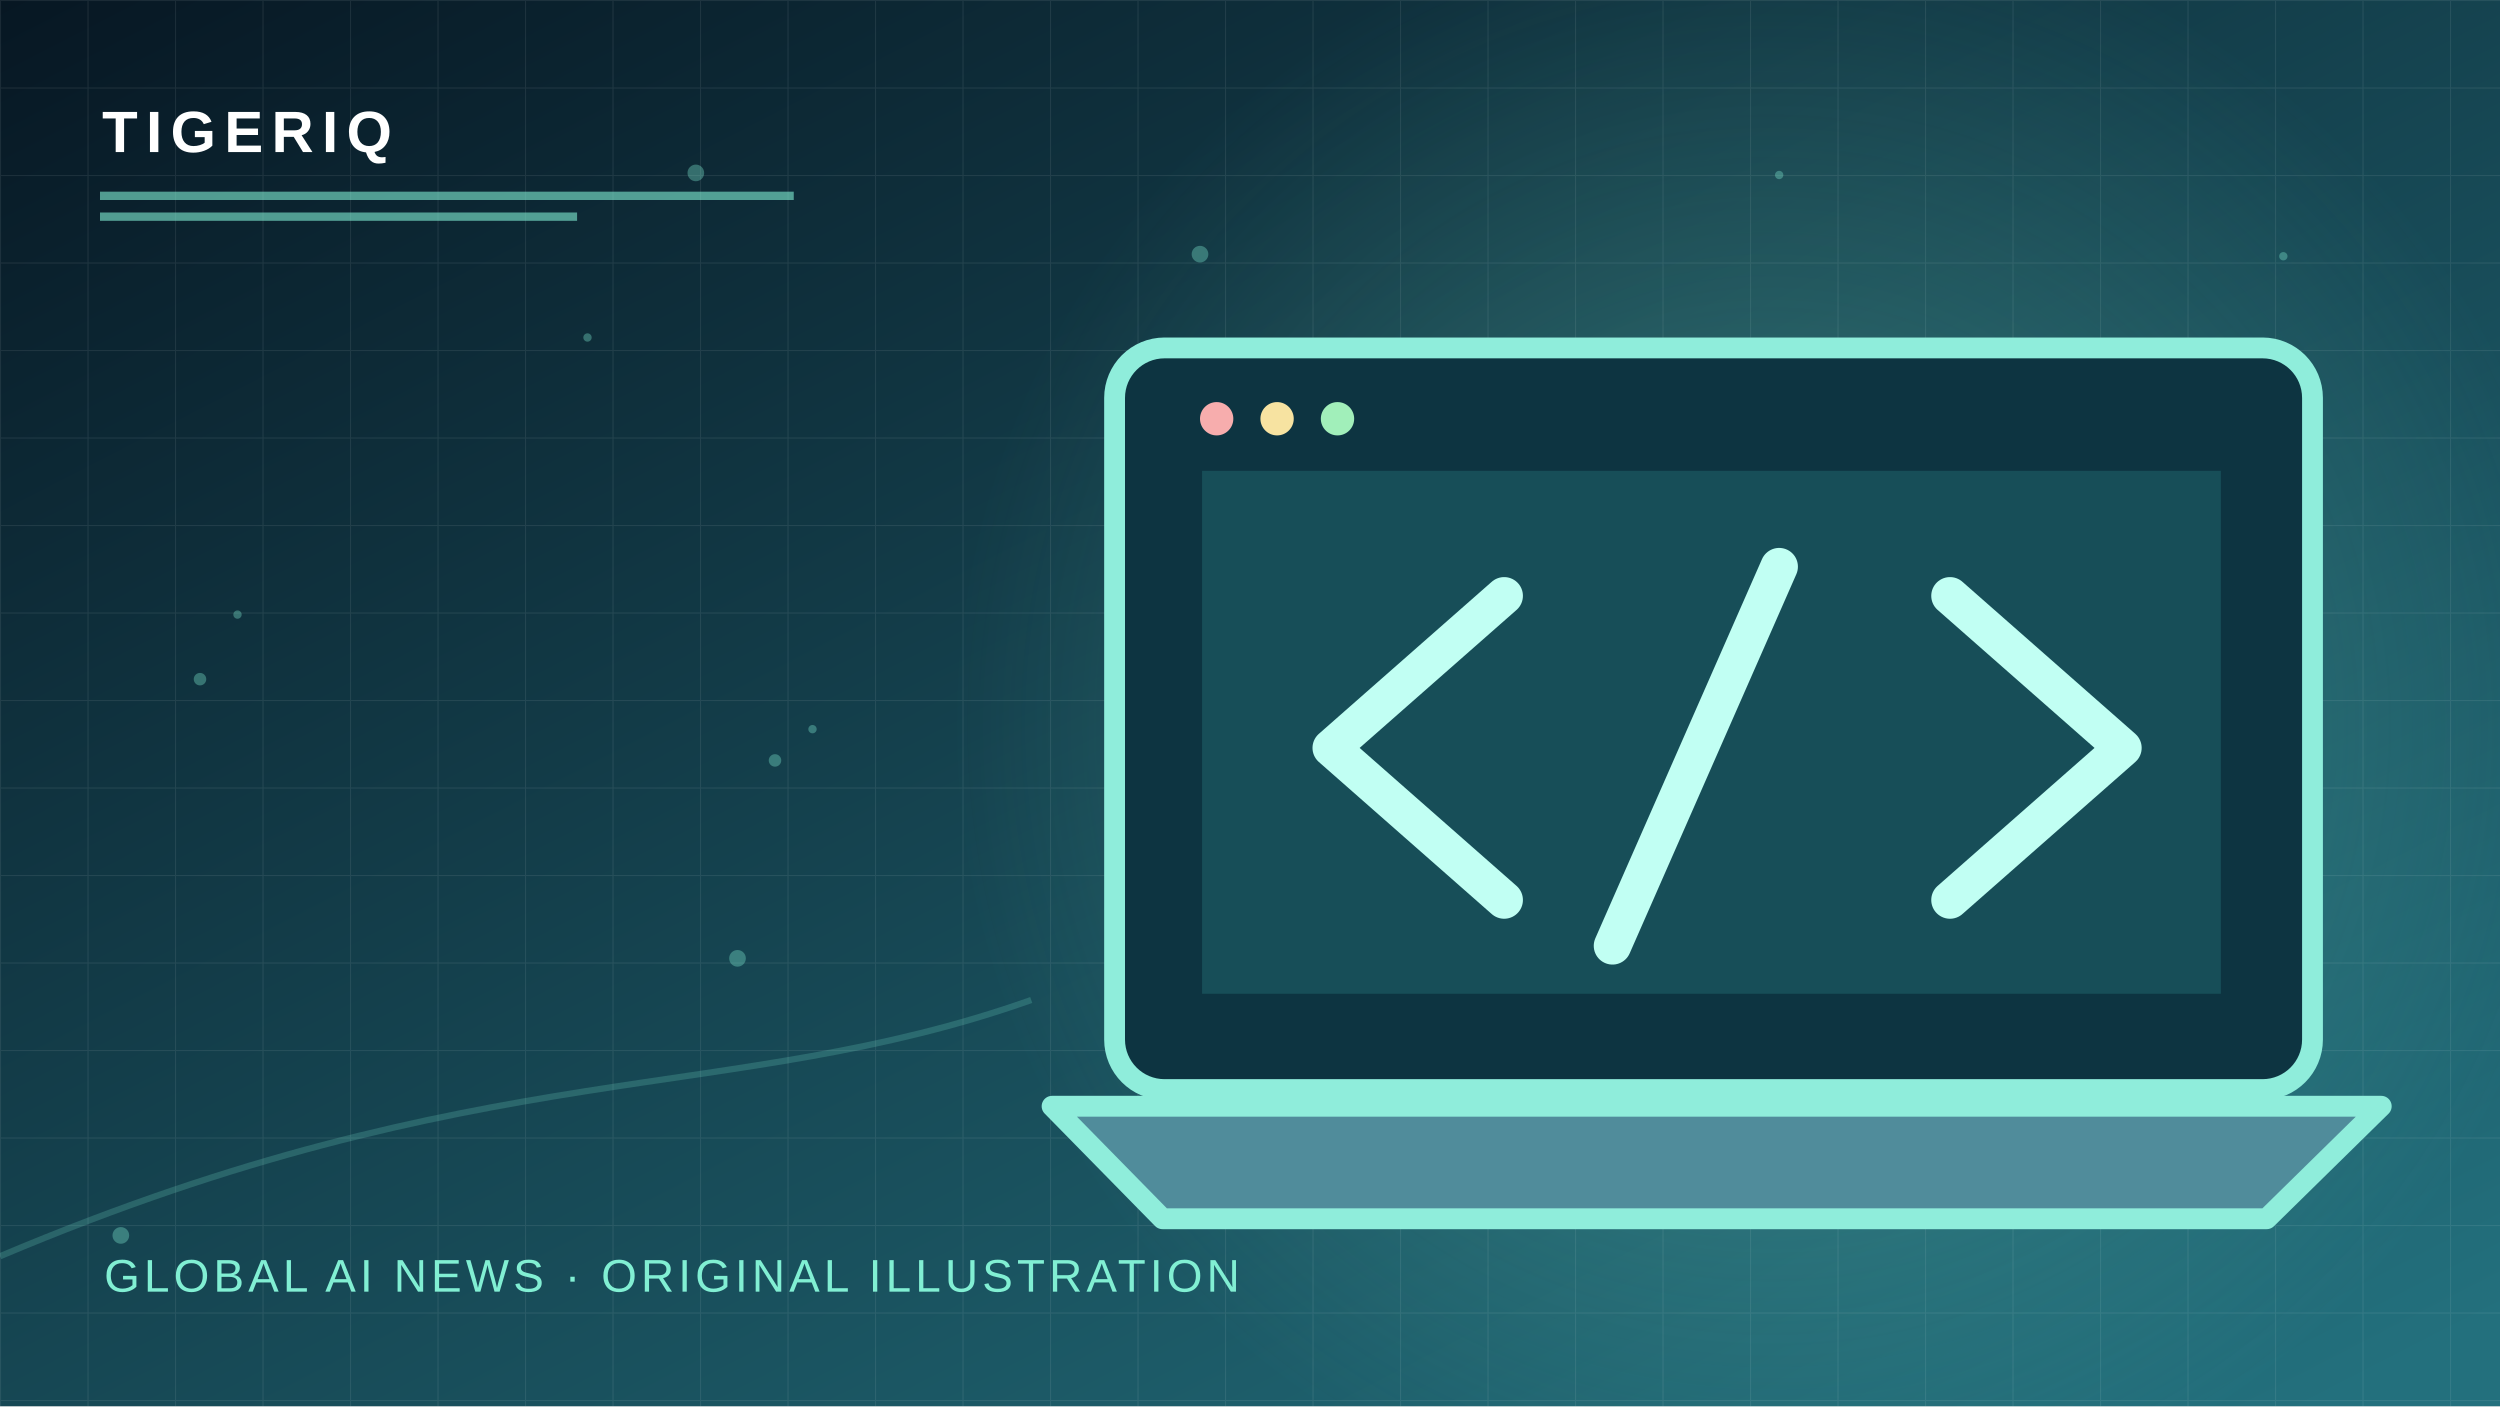
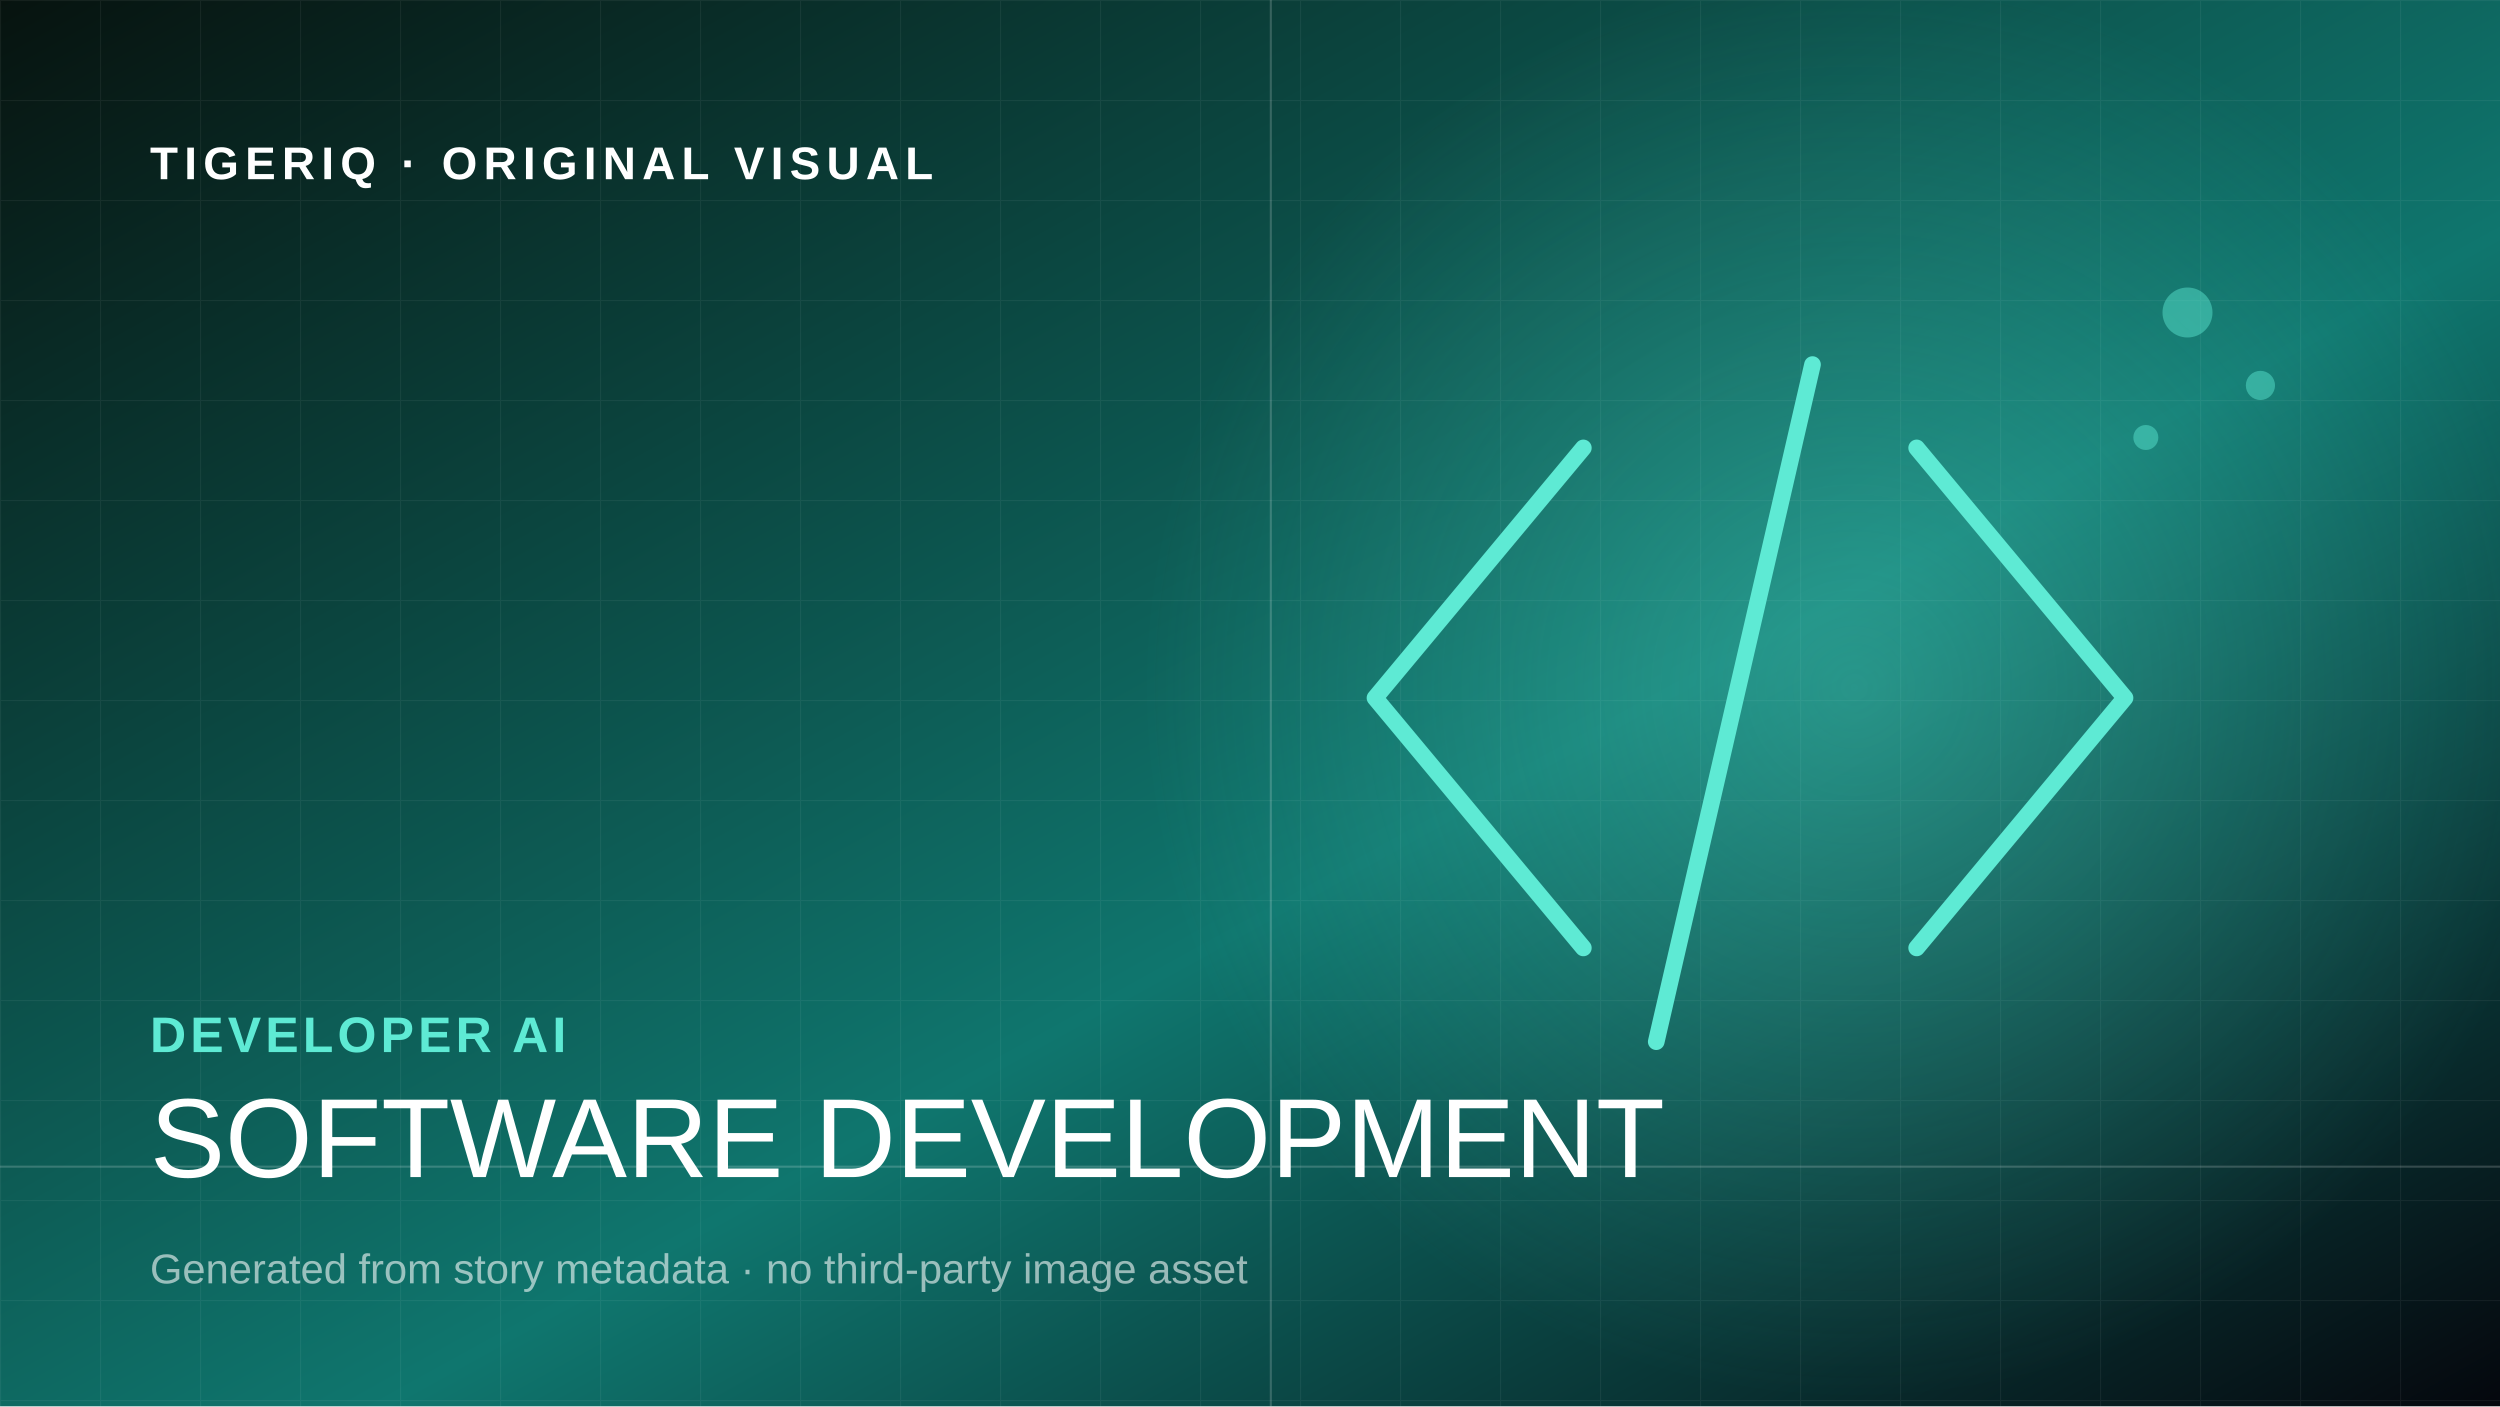
- <svg xmlns="http://www.w3.org/2000/svg" width="1200" height="675" viewBox="0 0 1200 675" role="img" aria-labelledby="title desc" data-topic="code">
+ <svg xmlns="http://www.w3.org/2000/svg" width="1200" height="675" viewBox="0 0 1200 675" role="img" aria-label="SOFTWARE DEVELOPMENT">
  <defs>
-     <linearGradient id="b" x2=".93" y2="1">
-       <stop stop-color="#071723" />
-       <stop offset="1" stop-color="#23707d" />
+     <linearGradient id="bg" x1="0" y1="0" x2="1" y2="1">
+       <stop stop-color="#07130f" />
+       <stop offset=".58" stop-color="#0f766e" />
+       <stop offset="1" stop-color="#05070d" />
    </linearGradient>
-     <radialGradient id="h">
-       <stop stop-color="#81efd3" stop-opacity=".3" />
-       <stop offset="1" stop-color="#81efd3" stop-opacity="0" />
+     <radialGradient id="glow">
+       <stop stop-color="#5eead4" stop-opacity=".32" />
+       <stop offset="1" stop-color="#5eead4" stop-opacity="0" />
    </radialGradient>
-     <pattern id="g" width="42" height="42" patternUnits="userSpaceOnUse">
-       <path d="M42 0H0V42" stroke="#fff" stroke-opacity=".08" fill="none" />
+     <pattern id="grid" width="48" height="48" patternUnits="userSpaceOnUse">
+       <path d="M48 0H0v48" fill="none" stroke="#fff" stroke-opacity=".055" />
    </pattern>
  </defs>
-   <rect width="1200" height="675" fill="url(#b)" />
-   <rect width="1200" height="675" fill="url(#g)" />
-   <circle cx="850" cy="348" r="398" fill="url(#h)" />
-   <circle cx="854" cy="84" r="2" fill="#81efd3" opacity=".35" />
-   <circle cx="668" cy="248" r="3" fill="#81efd3" opacity=".35" />
-   <circle cx="354" cy="460" r="4" fill="#81efd3" opacity=".35" />
-   <circle cx="1096" cy="123" r="2" fill="#81efd3" opacity=".35" />
-   <circle cx="910" cy="287" r="3" fill="#81efd3" opacity=".35" />
-   <circle cx="596" cy="515" r="4" fill="#81efd3" opacity=".35" />
-   <circle cx="282" cy="162" r="2" fill="#81efd3" opacity=".35" />
-   <circle cx="96" cy="326" r="3" fill="#81efd3" opacity=".35" />
-   <circle cx="872" cy="554" r="4" fill="#81efd3" opacity=".35" />
-   <circle cx="686" cy="217" r="2" fill="#81efd3" opacity=".35" />
-   <circle cx="372" cy="365" r="3" fill="#81efd3" opacity=".35" />
-   <circle cx="58" cy="593" r="4" fill="#81efd3" opacity=".35" />
-   <circle cx="962" cy="256" r="2" fill="#81efd3" opacity=".35" />
-   <circle cx="648" cy="420" r="3" fill="#81efd3" opacity=".35" />
-   <circle cx="334" cy="83" r="4" fill="#81efd3" opacity=".35" />
-   <circle cx="114" cy="295" r="2" fill="#81efd3" opacity=".35" />
-   <circle cx="890" cy="459" r="3" fill="#81efd3" opacity=".35" />
-   <circle cx="576" cy="122" r="4" fill="#81efd3" opacity=".35" />
-   <circle cx="390" cy="350" r="2" fill="#81efd3" opacity=".35" />
-   <path d="M0 603c232-98 351-72 495-123" stroke="#81efd3" stroke-opacity=".2" stroke-width="3" fill="none" />
-   <g stroke="#8feddb" stroke-width="10" stroke-linejoin="round">
-     <rect x="535" y="167" width="575" height="356" rx="24" fill="#0d3441" />
-     <path d="M577 226h489v251H577z" fill="#174e58" stroke-width="0" />
-     <path d="m722 286-83 73 83 73m214-146 83 73-83 73m-82-160-80 182" fill="none" stroke="#c1fff3" stroke-width="18" stroke-linecap="round" />
-     <path d="M505 531h638l-55 54H558z" fill="#508c9b" />
+   <rect width="1200" height="675" fill="url(#bg)" />
+   <rect width="1200" height="675" fill="url(#grid)" />
+   <circle cx="890" cy="330" r="340" fill="url(#glow)" />
+   <g opacity=".18" stroke="#fff">
+     <path d="M0 560h1200" />
+     <path d="M610 0v675" />
  </g>
-   <circle cx="584" cy="201" r="8" fill="#f7adad" />
-   <circle cx="613" cy="201" r="8" fill="#f7e3a1" />
-   <circle cx="642" cy="201" r="8" fill="#a1efba" />
-   <path d="M48 94h333M48 104h229" stroke="#81efd3" stroke-width="4" stroke-opacity=".6" />
-   <text x="49" y="73" font-family="Arial,sans-serif" font-size="28" letter-spacing="4" font-weight="bold" fill="#ffffff">TIGERIQ</text>
-   <text x="50" y="620" font-family="Arial,sans-serif" font-size="22" letter-spacing="2" fill="#81efd3">GLOBAL AI NEWS · ORIGINAL ILLUSTRATION</text>
+   <text x="72" y="86" fill="#fff" font-family="Arial, Helvetica, sans-serif" font-size="22" font-weight="700" letter-spacing="3">TIGERIQ · ORIGINAL VISUAL</text>
+   <text x="72" y="505" fill="#5eead4" font-family="Arial, Helvetica, sans-serif" font-size="24" font-weight="700" letter-spacing="2">DEVELOPER AI</text>
+   <text x="72" y="565" fill="#fff" font-family="Arial, Helvetica, sans-serif" font-size="54" font-weight="500">SOFTWARE DEVELOPMENT</text>
+   <text x="72" y="616" fill="#fff" opacity=".58" font-family="Arial, Helvetica, sans-serif" font-size="20">Generated from story metadata · no third-party image asset</text>
+   <g fill="none" stroke="#5eead4" stroke-width="8" stroke-linecap="round" stroke-linejoin="round">
+     <path d="M760 215 660 335l100 120" />
+     <path d="m920 215 100 120-100 120" />
+     <path d="m870 175-75 325" />
+   </g>
+   <g fill="#5eead4" opacity=".45">
+     <circle cx="1050" cy="150" r="12" />
+     <circle cx="1085" cy="185" r="7" />
+     <circle cx="1030" cy="210" r="6" />
+   </g>
</svg>
